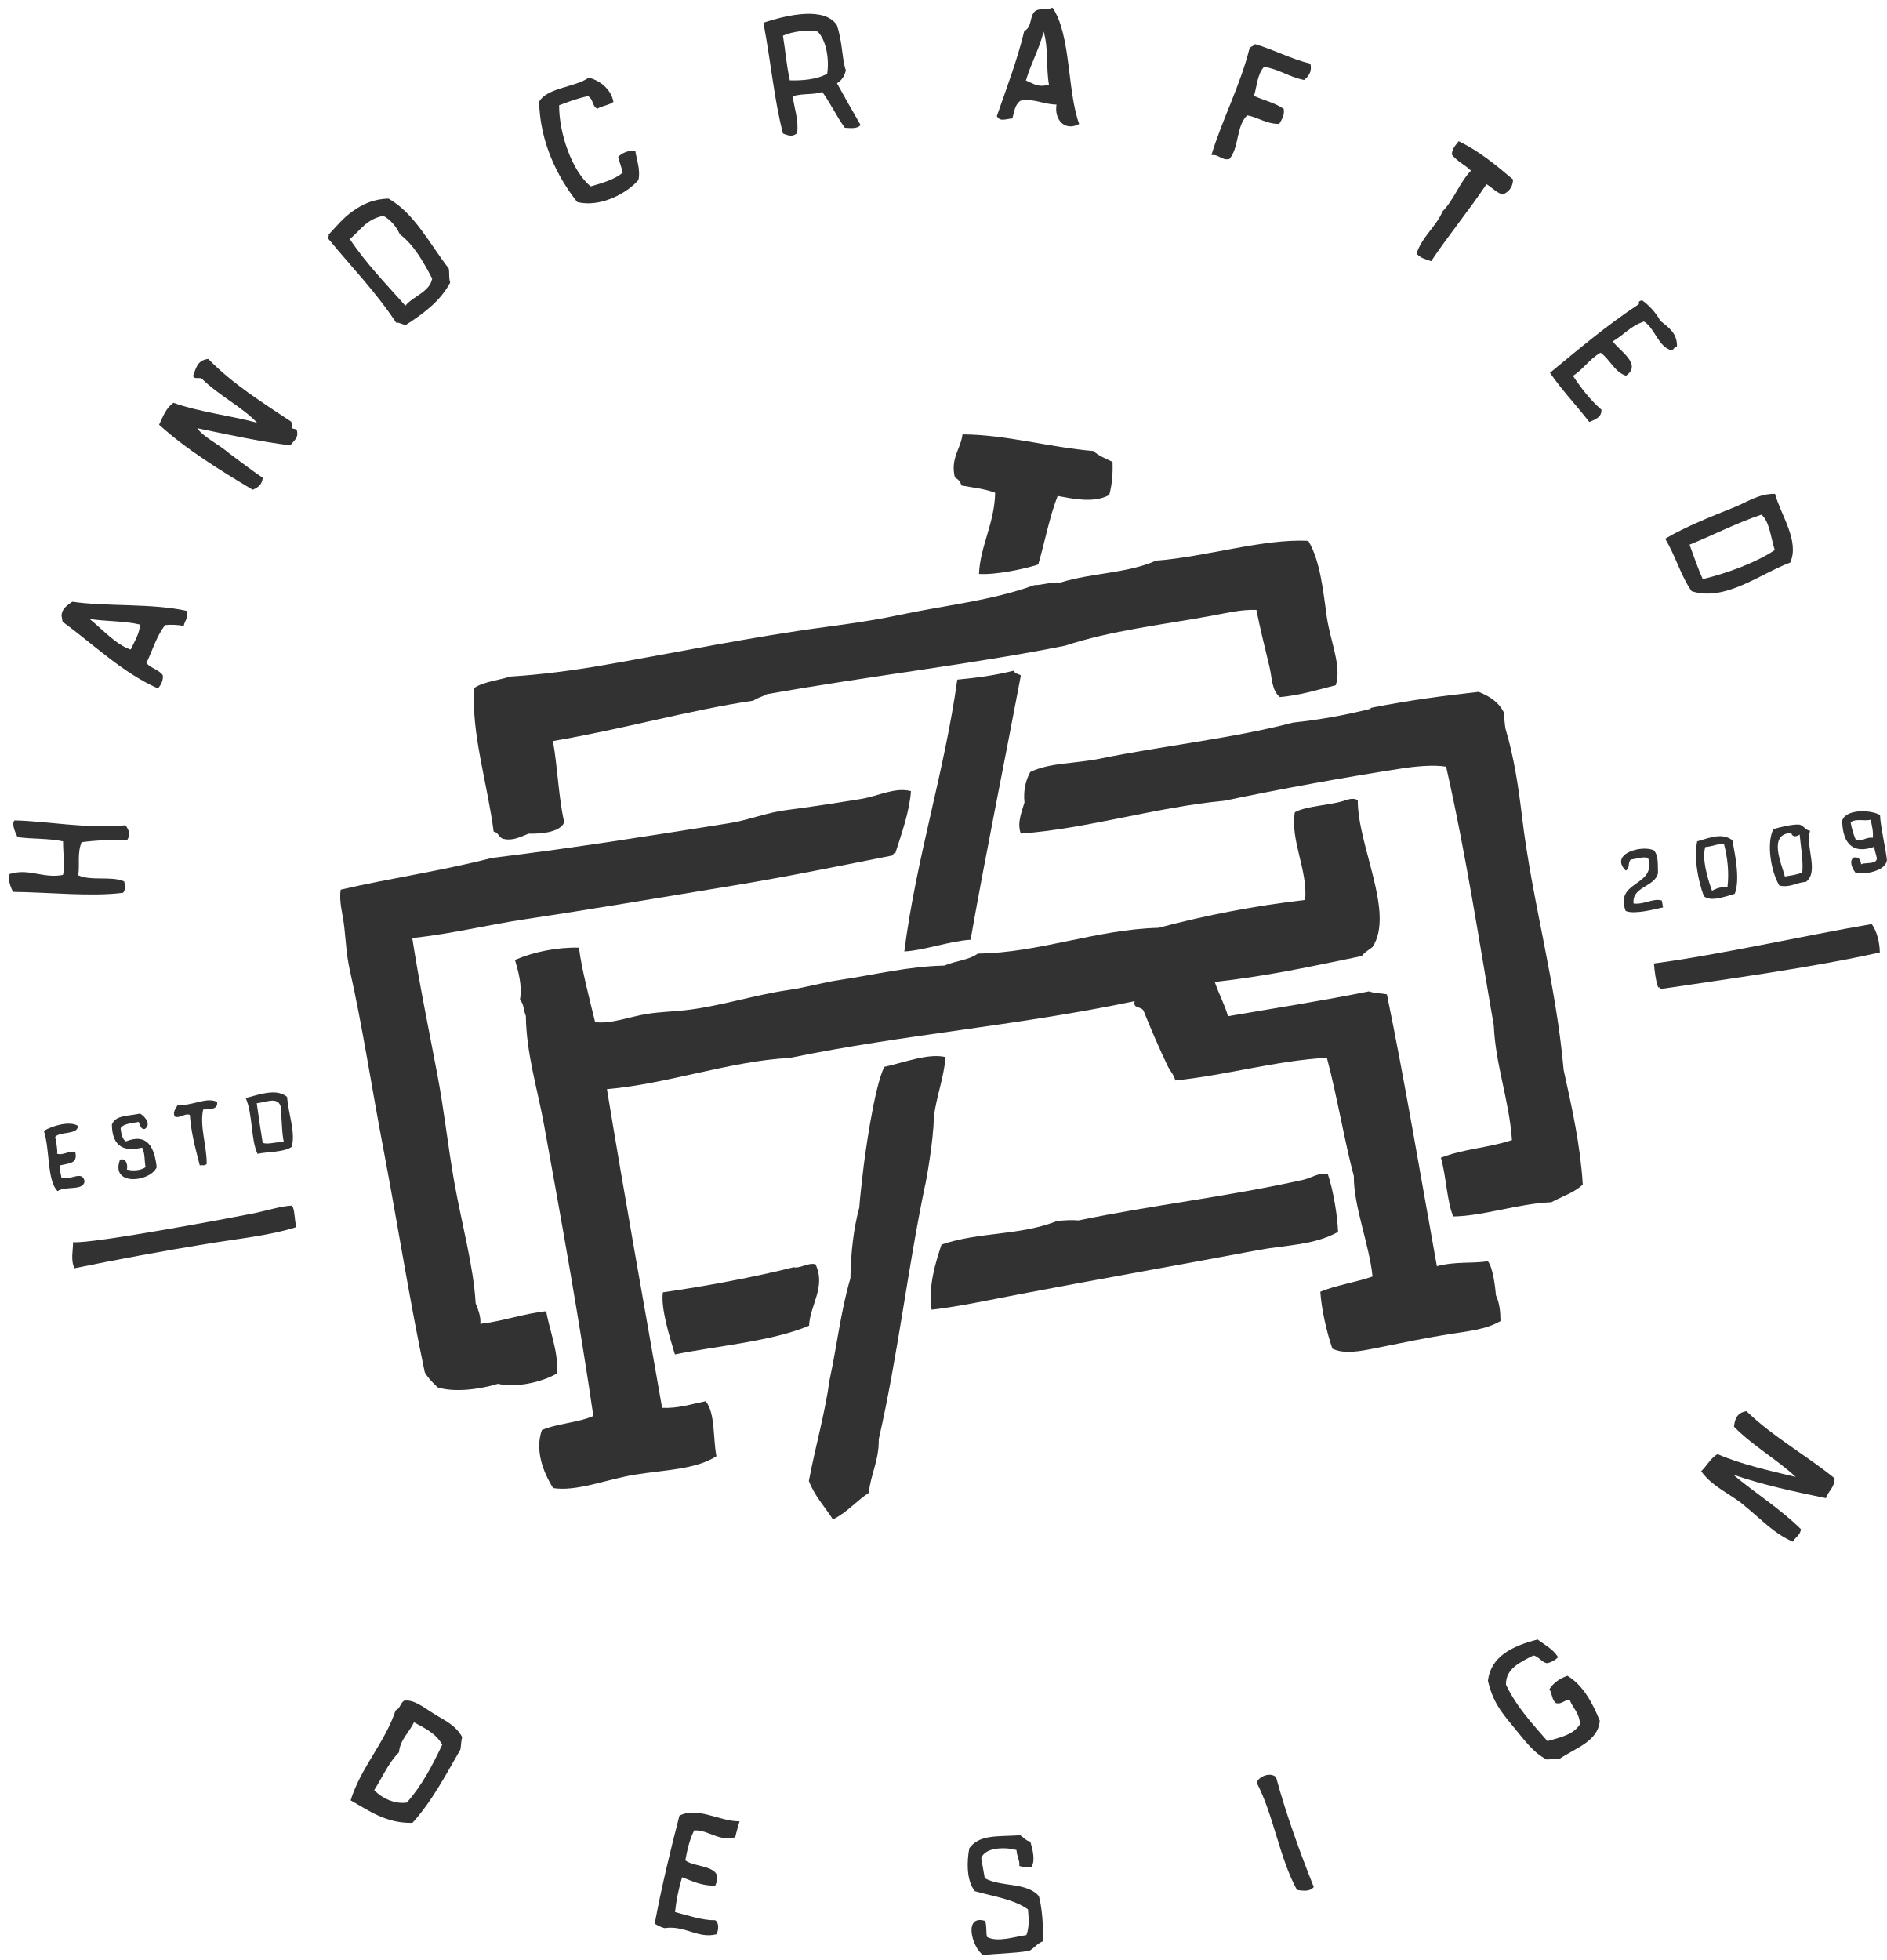
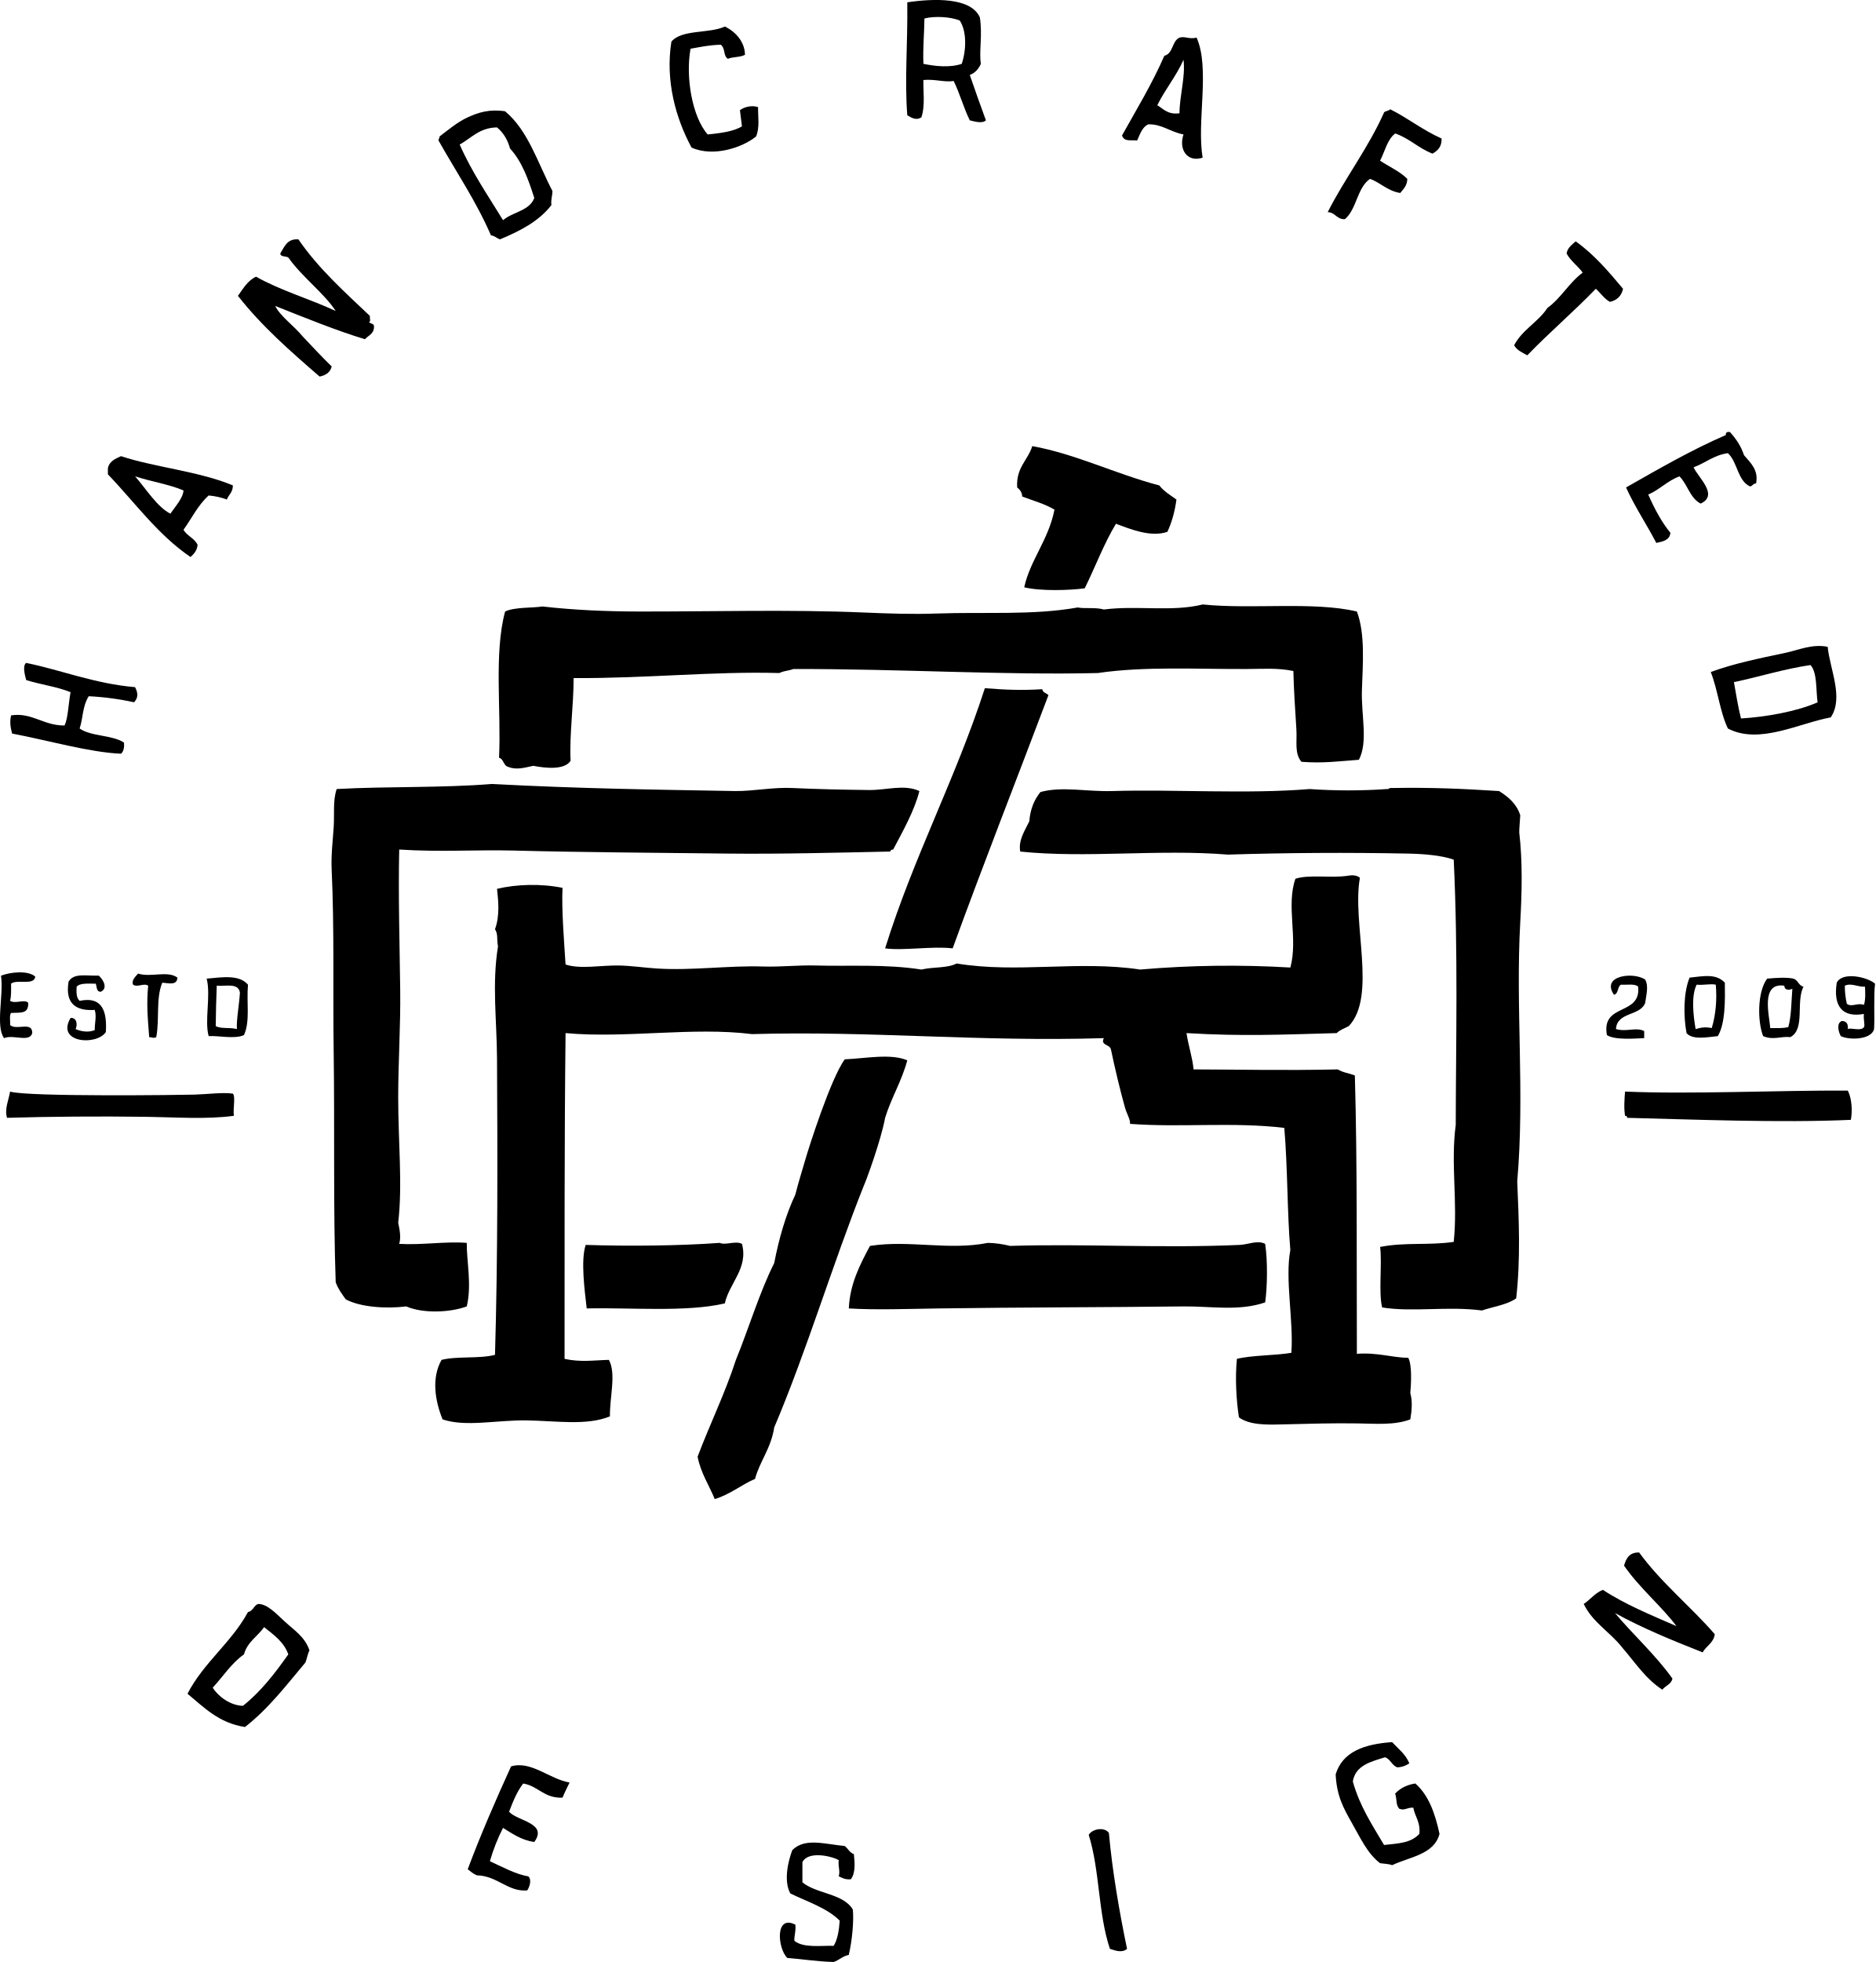
- <svg xmlns="http://www.w3.org/2000/svg" width="180px" height="187px" viewBox="0 0 180 187" version="1.1">
-   <g id="Page-1" stroke="none" stroke-width="1" fill="none" fill-rule="evenodd">
-     <g id="Desktop" transform="translate(-357, -4125)" fill="#323232">
-       <g id="Location" transform="translate(-476, 3532)">
-         <g id="Group" transform="translate(691, 439)">
-           <g id="logo-ordesign" transform="translate(233.7972, 247.0418) rotate(-10) translate(-233.7972, -247.0418) translate(144.7972, 154.0418)">
-             <path d="M153.189,152.712 C154.773,154.635 157.051,156.697 158.633,158.938 C158.519,159.494 157.964,159.608 157.678,159.992 C156.088,158.966 155.072,157.369 153.857,155.968 C152.727,154.515 151.059,153.601 150.227,151.849 C150.862,151.433 151.287,150.809 152.042,150.509 C154.133,151.891 156.603,152.9 159.016,153.957 C157.659,152.123 155.472,150.294 154.048,148.21 C154.249,147.517 154.559,146.933 155.481,146.963 C157.574,149.846 160.34,152.057 162.646,154.723 C162.53,155.564 161.837,155.827 161.498,156.447 C158.622,155.31 155.772,154.145 153.189,152.712 Z" id="Path" />
-             <path d="M133.703,166.954 C133.367,167.193 132.967,167.325 132.554,167.335 C132.045,167.144 131.922,166.569 131.405,166.384 C130.045,166.805 128.602,167.145 128.347,168.667 C128.997,171.003 130.198,172.788 131.31,174.663 C132.758,174.504 133.838,174.474 134.655,173.617 C134.774,172.482 134.236,172.004 134.081,171.142 C133.48,171.099 133.273,171.457 132.743,171.238 C132.406,170.85 132.554,170.431 132.361,169.81 C132.825,169.32 133.446,168.986 134.272,168.858 C135.531,169.952 136.151,171.683 136.566,173.617 C136.046,175.573 133.761,175.772 132.074,176.567 C131.759,176.436 131.31,176.44 130.925,176.376 C129.74,175.467 129.115,174.089 128.249,172.57 C127.464,171.189 126.821,170.046 126.719,168.001 C127.366,165.852 129.451,165.138 132.071,164.956 C132.657,165.586 133.355,166.096 133.703,166.954 Z" id="Path" />
-             <path d="M105.214,173.553 C105.529,177.112 106.214,181.038 106.938,184.499 C106.479,184.888 105.899,184.69 105.311,184.499 C104.184,181.163 104.362,177.119 103.301,173.744 C103.611,173.18 104.772,172.955 105.214,173.553 Z" id="Path" />
-             <path d="M81.055,175.533 C81.134,176.269 81.238,177.332 80.767,177.926 C80.236,177.978 79.938,177.797 79.616,177.639 C79.776,177.155 79.544,176.758 79.616,176.106 C78.832,175.678 76.694,175.242 76.169,176.297 L76.169,178.215 C77.508,179.334 80.043,179.257 80.956,180.802 C81.064,181.866 80.9,183.716 80.573,185.115 C79.983,185.228 79.665,185.613 79.137,185.786 C77.501,185.744 76.101,185.503 74.733,185.403 C73.809,184.501 73.541,181.238 75.499,182.24 C75.57,182.855 75.387,183.215 75.403,183.773 C76.281,184.491 78.035,184.209 79.137,184.253 C79.516,183.641 79.643,182.779 79.712,181.86 C78.501,180.644 76.648,180.071 75.019,179.273 C74.389,178.129 74.773,176.298 75.211,175.152 C76.406,173.986 78.121,174.553 80.189,174.768 C80.501,175 80.644,175.401 81.055,175.533 Z" id="Path" />
-             <path d="M54.068,168.812 C53.842,169.287 53.6,169.746 53.398,170.246 C51.628,170.322 51.118,169.145 49.665,168.908 C49.08,169.661 48.692,170.614 48.325,171.584 C49.122,172.475 52.037,172.644 50.715,174.452 C49.467,174.264 48.643,173.656 47.748,173.113 C47.234,174.123 46.817,175.179 46.504,176.268 C47.631,176.787 48.982,177.525 50.141,177.701 C50.512,178.005 50.257,178.749 50.045,179.039 C48.203,179.186 47.223,177.655 45.26,177.606 C44.924,177.464 44.666,177.243 44.398,177.032 C45.66,173.674 47.067,170.458 48.514,167.282 C50.421,166.718 52.135,168.477 54.068,168.812 Z" id="Path" />
-             <path d="M29.407,156.303 C29.23,156.636 29.171,157.083 29.026,157.447 C27.228,159.585 25.524,161.817 23.308,163.538 C20.831,163.156 19.439,161.69 17.875,160.397 C19.399,157.447 22.017,155.587 23.593,152.688 C24.072,152.595 24.133,152.085 24.546,151.926 C25.427,151.918 26.25,152.837 27.024,153.544 C28.044,154.475 28.955,155.019 29.407,156.303 Z M25.118,154.114 C24.501,154.989 23.531,155.509 23.212,156.684 C22.019,157.521 21.238,158.773 20.258,159.824 C20.835,160.719 21.979,161.514 23.116,161.537 C24.818,160.191 26.14,158.465 27.405,156.684 C26.981,155.488 26.016,154.835 25.118,154.114 Z" id="Shape" fill-rule="nonzero" />
-             <path d="M175.32,103.266 C175.703,104.061 175.761,105.186 175.607,106.067 C168.91,106.372 160.528,106.026 154.39,105.874 C154.425,105.71 154.316,105.695 154.199,105.681 C154.077,104.953 154.143,104.039 154.199,103.359 C160.399,103.633 168.788,103.229 175.32,103.266 Z" id="Path" />
-             <path d="M156.082,92.735 C156.432,93.371 156.171,94.191 156.082,94.92 C155.604,96.192 153.379,95.745 153.281,97.389 C154.286,97.685 155.215,97.184 155.985,97.58 L155.985,98.244 C155.034,98.284 153.155,98.439 152.413,97.959 C151.849,94.904 155.695,96.186 155.407,93.401 C155.11,93.09 154.335,93.25 153.765,93.211 C153.397,93.386 153.547,94.072 153.089,94.161 C151.813,92.338 154.979,91.974 156.082,92.735 Z" id="Path" />
-             <path d="M163.614,93.078 C163.635,94.741 163.67,96.953 162.949,98.154 C161.906,98.266 160.556,98.526 160.005,97.867 C159.705,96.245 159.708,94.032 160.29,92.599 C161.64,92.455 162.787,92.197 163.614,93.078 Z M160.954,93.27 C160.44,94.316 160.627,96.13 160.86,97.484 C161.397,97.328 161.756,97.269 162.379,97.388 C162.771,96.104 162.879,94.625 162.759,93.27 C162.274,93.156 161.661,93.334 160.954,93.27 Z" id="Shape" fill-rule="nonzero" />
-             <path d="M171.073,93.469 C170.339,94.926 171.265,97.457 169.84,98.211 C168.939,98.106 168.244,98.526 167.276,98.116 C166.727,96.695 166.733,93.929 167.656,92.71 C168.52,92.63 169.52,92.573 170.124,92.71 C170.569,92.838 170.612,93.364 171.073,93.469 Z M169.27,93.373 C166.981,93.046 167.889,96.243 167.94,97.357 C168.539,97.357 169.18,97.395 169.649,97.263 C169.941,96.225 169.93,94.888 170.029,93.658 C169.705,93.827 169.271,93.791 169.273,93.373 L169.27,93.373 Z" id="Shape" fill-rule="nonzero" />
-             <path d="M174.638,98.155 C174.401,97.726 174.211,96.927 174.733,96.715 C175.177,96.719 175.355,96.988 175.31,97.483 C175.589,97.326 176.603,97.723 176.847,97.291 C176.974,97.127 176.763,96.482 176.847,96.043 C174.815,96.41 173.898,95.344 174.253,93.066 C174.786,91.99 177.175,92.521 177.904,93.162 C177.755,94.288 177.884,96.497 177.808,97.483 C177.558,98.514 175.438,98.552 174.638,98.155 Z M175.022,93.354 C175.02,93.936 175.084,94.515 175.214,95.082 C175.697,95.426 176.203,94.955 176.847,95.178 C177.014,94.646 176.967,93.927 176.944,93.451 C176.276,93.487 175.625,93.067 175.022,93.354 Z" id="Shape" fill-rule="nonzero" />
-             <path d="M143.853,122.946 C142.999,123.557 141.702,123.725 140.605,124.094 C137.337,123.664 134.061,124.275 131.153,123.807 C130.8,122.374 131.164,119.712 130.962,118.08 C133.352,117.613 135.528,117.952 137.935,117.603 C138.334,113.842 137.63,110.247 138.126,106.531 C138.14,98.866 138.358,90.3 137.935,81.429 C136.777,81.017 135.045,80.884 133.636,80.856 C127.987,80.743 122.052,80.777 116.539,80.952 C109.941,80.422 103.152,81.311 96.863,80.665 C96.656,79.591 97.34,78.603 97.722,77.802 C97.811,76.62 98.207,75.741 98.773,75.034 C100.804,74.467 103.156,75.009 105.554,74.938 C111.459,74.762 118.355,75.239 124.276,74.748 C126.725,74.918 129.182,74.918 131.631,74.748 C131.785,74.774 131.795,74.659 131.917,74.651 C135.96,74.583 138.703,74.718 142.233,74.938 C143.111,75.492 143.896,76.14 144.239,77.233 C144.207,77.823 144.138,78.494 144.144,78.856 C144.467,81.607 144.398,84.523 144.239,87.35 C143.781,95.498 144.681,103.441 143.953,111.883 C144.109,115.541 144.276,119.233 143.853,122.946 Z" id="Path" />
-             <path d="M129.078,83.109 C128.302,87.335 130.706,94.343 128.027,97.154 C127.637,97.37 127.176,97.514 126.878,97.823 C121.614,97.966 118.008,98.141 112.631,97.823 C112.829,99.122 113.192,100.089 113.301,101.262 C117.75,101.27 121.829,101.377 126.973,101.262 C127.566,101.597 127.925,101.581 128.598,101.835 C128.839,110.345 128.756,119.264 128.79,128.205 C130.712,128.056 132.101,128.558 133.666,128.586 C134.037,129.275 133.931,131.088 133.858,131.931 C134.07,132.678 134.005,133.565 133.858,134.415 C132.364,134.981 130.569,134.824 128.886,134.796 C126.492,134.758 124.321,134.827 121.619,134.893 C120.299,134.925 118.627,134.972 117.603,134.224 C117.349,132.577 117.231,130.455 117.412,128.682 C118.858,128.329 121.013,128.373 122.575,128.109 C122.803,125.101 121.952,121.138 122.48,118.364 C122.183,115.053 122.226,110.441 121.906,106.803 C117.057,106.222 112.15,106.783 107.278,106.421 C107.302,105.966 106.965,105.482 106.799,104.892 C106.34,103.248 105.837,101.159 105.461,99.351 C105.325,98.863 104.45,98.998 104.791,98.3 C92.957,98.666 82.686,97.593 71.423,97.918 C65.817,97.217 59.451,98.345 53.739,97.823 C53.622,108.146 53.651,118.186 53.644,128.682 C55.164,129.018 56.438,128.81 57.851,128.778 C58.558,130.09 57.923,132.268 57.946,134.128 C55.747,135.035 52.864,134.549 50.011,134.51 C47.202,134.472 44.254,135.158 42.075,134.415 C41.356,132.648 41.008,130.491 41.978,128.778 C43.453,128.404 45.586,128.69 47.047,128.3 C47.319,119.064 47.288,109.446 47.238,100.21 C47.218,96.615 46.751,93.154 47.333,89.604 C47.187,88.909 47.365,88.481 47.047,87.98 C47.517,86.702 47.363,85.264 47.238,84.158 C49.077,83.716 51.41,83.648 53.453,84.063 C53.35,86.052 53.59,88.987 53.739,91.324 C55.141,91.794 57.109,91.385 58.807,91.419 C60.02,91.444 61.217,91.63 62.44,91.706 C65.764,91.912 69.146,91.41 72.479,91.515 C74.154,91.568 75.793,91.372 77.451,91.419 C80.731,91.512 84.089,91.272 87.489,91.802 C88.727,91.521 89.876,91.702 90.836,91.228 C96.563,92.179 102.395,90.923 108.237,91.802 C112.975,91.394 117.736,91.33 122.483,91.611 C123.227,88.842 122.059,85.76 122.962,83.203 C124.209,82.776 126.417,83.16 127.933,82.916 C128.26,82.864 128.729,82.815 129.078,83.109 Z" id="Path" />
-             <path d="M120.073,117.778 C120.325,119.445 120.275,121.951 120.073,123.349 C117.582,124.214 114.917,123.704 112.329,123.733 C104.954,123.821 96.663,123.816 89.1,123.925 C86.383,123.964 83.146,124.083 80.591,123.925 C80.695,121.606 81.624,119.799 82.599,117.97 C86.345,117.38 90.039,118.43 93.783,117.682 C94.493,117.699 95.198,117.796 95.887,117.97 C102.94,117.747 110.185,118.213 117.682,117.875 C118.454,117.84 119.366,117.394 120.073,117.778 Z" id="Path" />
-             <path d="M99.486,65.815 C96.46,73.821 93.331,81.724 90.383,89.809 C88.463,89.578 85.678,90.049 83.962,89.809 C86.67,81.134 90.661,73.74 93.445,65.149 C95.379,65.303 96.947,65.369 98.907,65.245 C98.943,65.595 99.319,65.601 99.486,65.815 Z" id="Path" />
-             <path d="M70.439,117.741 C71.063,120.051 69.226,121.487 68.816,123.392 C65.17,124.252 59.767,123.77 55.73,123.872 C55.534,122.16 55.147,119.294 55.633,117.838 C59.662,117.972 64.523,117.926 68.338,117.646 C68.856,117.901 69.847,117.413 70.439,117.741 Z" id="Path" />
-             <path d="M87.244,74.859 C86.776,76.734 85.672,78.666 84.761,80.403 C84.631,80.387 84.509,80.468 84.474,80.594 C79.609,80.696 74.09,80.844 68.998,80.786 C62.15,80.706 55.46,80.672 48.746,80.499 C45.3,80.41 41.838,80.657 37.951,80.403 C37.857,84.799 37.99,89.268 38.046,93.69 C38.089,97.129 37.855,100.528 37.855,103.917 C37.855,108.09 38.277,112.216 37.855,115.769 C37.979,116.369 38.148,117.14 37.951,117.777 C40.134,117.902 42.325,117.523 44.351,117.681 C44.333,119.397 44.845,121.686 44.351,123.703 C42.694,124.31 40.164,124.373 38.619,123.703 C36.615,123.948 34.241,123.758 32.887,123.034 C32.529,122.533 32.159,122.043 31.932,121.409 C31.691,114.585 31.844,106.845 31.741,99.521 C31.659,93.813 31.812,87.886 31.55,82.315 C31.487,80.989 31.648,79.632 31.741,78.301 C31.829,77.043 31.646,75.761 32.028,74.668 C36.922,74.403 41.802,74.58 46.739,74.19 C54.872,74.624 62.2,74.73 69.762,74.859 C71.473,74.888 73.345,74.482 75.208,74.572 C77.389,74.678 80.056,74.735 82.468,74.764 C84.118,74.783 85.805,74.195 87.244,74.859 Z" id="Path" />
-             <path d="M86.091,100.42 C85.561,102.402 84.583,103.945 83.989,105.868 C83.603,107.999 82.149,111.953 81.983,112.272 C78.995,119.765 76.601,127.851 73.481,135.212 C73.171,137.222 72.096,138.44 71.666,140.087 C70.329,140.661 69.317,141.56 67.844,141.998 C67.299,140.665 66.53,139.554 66.221,137.984 C67.388,134.882 68.804,132.03 69.851,128.808 C71.088,125.778 72.059,122.48 73.481,119.632 C73.942,117.258 74.579,115.06 75.487,113.132 C75.752,112.054 76.118,110.915 76.442,109.786 C76.75,108.717 78.842,102.119 80.168,100.324 C82.196,100.236 84.54,99.753 86.091,100.42 Z" id="Path" />
-             <path d="M128.726,57.928 C129.529,60.032 129.284,62.923 129.204,65.366 C129.126,67.754 129.809,70.251 128.917,71.946 C127.012,72.085 125.51,72.299 123.467,72.137 C122.791,71.343 123.061,70.213 122.989,69.085 C122.871,67.248 122.741,65.266 122.703,63.554 C121.236,63.246 119.855,63.354 118.303,63.364 C113.695,63.391 108.576,63.088 104.155,63.745 C95.18,63.958 85.436,63.345 75.278,63.364 C74.759,63.559 74.482,63.498 73.94,63.745 C67.699,63.569 61.294,64.264 54.433,64.221 C54.441,66.757 54.024,69.6 54.146,72.041 C53.584,72.923 51.804,72.751 50.609,72.518 C49.83,72.68 49.004,72.944 48.221,72.614 C47.763,72.499 47.814,71.876 47.361,71.756 C47.577,67.238 46.865,61.891 47.935,57.928 C48.819,57.492 50.604,57.603 51.472,57.451 C54.397,57.784 57.465,57.922 60.555,57.928 C67.668,57.942 74.874,57.723 81.974,58.023 C84.287,58.121 86.623,58.199 88.859,58.118 C93.457,57.953 97.992,58.302 102.245,57.546 C102.906,57.679 103.942,57.512 104.731,57.737 C107.882,57.333 111.186,57.988 114.104,57.26 C118.725,57.739 124.616,56.956 128.726,57.928 Z" id="Path" />
-             <path d="M111.639,47.26 C111.484,48.409 111.198,49.435 110.781,50.32 C109.193,50.86 107.306,50.069 105.915,49.555 C104.774,51.439 103.961,53.653 102.958,55.675 C101.565,55.87 98.769,55.958 97.235,55.579 C97.786,53.015 99.543,51.07 100.097,48.216 C99.206,47.675 98.081,47.367 97.044,46.973 C97.027,46.544 96.809,46.316 96.567,46.113 C96.452,44.213 97.576,43.554 97.998,42.192 C102.137,42.947 105.896,44.838 110.018,45.921 C110.445,46.482 111.069,46.841 111.639,47.26 Z" id="Path" />
-             <path d="M22.185,103.542 C22.458,103.856 22.185,104.906 22.281,105.637 C19.681,105.989 16.799,105.77 13.956,105.732 C9.45,105.67 4.704,105.71 0.749,105.827 C0.484,105.006 0.921,104.105 1.037,103.352 C2.694,103.862 17.448,103.673 18.549,103.637 C19.86,103.595 21.181,103.409 22.185,103.542 Z" id="Path" />
-             <path d="M23.552,93.247 C23.4,94.967 23.773,96.69 23.172,98.021 C22.279,98.424 20.718,98.051 19.839,98.117 C19.43,96.68 20.059,94.254 19.649,92.675 C21.243,92.526 22.736,92.298 23.552,93.247 Z M22.79,94.011 C22.665,93.031 21.406,93.424 20.601,93.343 C20.549,94.697 20.523,95.753 20.506,97.162 C20.996,97.455 21.752,97.259 22.505,97.448 C22.446,96.634 22.71,95.231 22.79,94.011 Z" id="Shape" fill-rule="nonzero" />
-             <path d="M16.899,92.568 C16.851,93.322 16.133,93.108 15.462,93.049 C14.835,94.547 15.213,96.551 14.887,98.236 C14.584,98.368 14.567,98.257 14.216,98.236 C14.071,96.33 13.951,95.038 14.121,93.337 C13.713,93.052 13.115,93.529 12.684,93.241 C12.507,92.82 12.919,92.466 13.163,92.184 C14.367,92.574 15.986,91.871 16.899,92.568 Z" id="Path" />
-             <path d="M9.666,93.905 C9.242,93.918 9.301,93.446 9.192,93.145 C8.502,93.149 7.719,93.057 7.392,93.43 C7.359,94.001 7.38,94.518 7.676,94.76 C9.895,94.296 10.252,95.882 10.139,97.704 C9.245,99.015 5.428,98.713 6.824,96.374 C7.403,96.316 7.496,96.982 7.298,97.42 C7.841,97.668 8.553,97.749 9.097,97.514 C9.086,96.792 9.284,96.266 9.097,95.615 C7.439,95.721 6.281,95.135 6.634,92.955 C7.13,92.125 8.174,92.418 9.475,92.385 C9.913,92.777 10.352,93.589 9.666,93.905 Z" id="Path" />
-             <path d="M3.415,92.497 C3.312,93.377 1.644,92.713 1.104,93.163 C1.104,93.736 1.134,94.333 1.008,94.78 C1.534,95.099 2.383,94.59 2.741,94.97 C2.779,96.06 1.989,95.869 1.104,95.921 C0.92,96.15 1.043,96.685 1.008,97.064 C1.631,97.604 3.14,96.674 3.127,97.825 C2.859,98.74 1.319,97.921 0.43,98.3 C-0.398,97.145 0.406,94.29 0.141,92.409 C1.074,92.058 2.727,91.895 3.415,92.497 Z" id="Path" />
-             <path d="M173.358,61.24 C173.561,63.368 174.906,66.093 173.645,67.953 C170.68,68.485 166.886,70.577 163.913,69.008 C163.16,67.432 162.955,65.304 162.291,63.637 C164.477,62.827 166.898,62.335 169.35,61.815 C170.614,61.548 171.878,60.945 173.358,61.24 Z M164.485,64.601 C164.692,65.768 164.876,66.958 165.153,68.054 C167.555,67.906 170.41,67.395 172.404,66.519 C172.232,65.286 172.384,63.726 171.736,62.972 C169.168,63.36 166.928,64.08 164.485,64.601 Z" id="Shape" fill-rule="nonzero" />
-             <path d="M166.591,45.756 C166.305,45.756 166.265,46.005 166.015,46.044 C164.811,45.49 164.831,43.713 163.905,42.881 C162.559,43.067 161.777,43.816 160.645,44.223 C161.059,45.185 163.071,46.856 161.316,47.673 C160.3,47.155 160.07,45.85 159.302,45.085 C158.154,45.503 157.43,46.344 156.329,46.81 C156.913,48.14 157.577,49.397 158.439,50.452 C158.37,51.15 157.729,51.275 157.096,51.41 C156.166,49.625 155.067,48.008 154.219,46.14 C157.298,44.392 160.349,42.617 163.714,41.156 C163.685,40.904 163.847,40.841 164.098,40.868 C164.663,41.488 165.147,42.183 165.44,43.073 C166.128,43.863 166.828,44.509 166.591,45.756 Z" id="Path" />
-             <path d="M153.953,27.367 C153.808,28.05 153.387,28.457 152.715,28.611 C152.163,28.303 151.834,27.772 151.381,27.367 C149.292,29.543 146.992,31.507 144.902,33.683 C144.434,33.417 143.916,33.206 143.663,32.725 C144.423,31.257 145.927,30.534 146.808,29.186 C148.099,28.251 148.859,26.781 150.142,25.837 C149.679,25.186 149.004,24.747 148.617,24.019 C148.715,23.447 149.131,23.194 149.475,22.869 C151.224,24.112 152.589,25.736 153.953,27.367 Z" id="Path" />
-             <path d="M136.831,13.129 C136.86,13.921 136.454,14.278 135.969,14.556 C134.651,14.056 133.778,13.117 132.425,12.653 C131.662,13.229 131.445,14.345 130.988,15.223 C131.851,15.793 132.855,16.223 133.574,16.935 C133.559,17.585 133.203,17.898 132.904,18.267 C131.689,18.078 131.059,17.308 130.03,16.935 C128.798,17.773 128.77,19.807 127.638,20.741 C126.848,20.764 126.747,20.104 126.01,20.075 C127.676,16.814 129.849,14.057 131.374,10.656 C131.523,10.518 131.822,10.529 131.949,10.371 C133.647,11.216 135.058,12.351 136.831,13.129 Z" id="Path" />
-             <path d="M113.528,3.59 C114.819,6.506 113.517,11.588 114.099,14.961 C112.679,15.446 111.804,14.213 112.292,12.763 C111.042,12.531 110.235,11.757 108.966,11.808 C108.379,12.079 108.192,12.751 107.92,13.338 C107.258,13.265 106.716,13.479 106.494,12.86 C107.87,10.386 109.318,7.991 110.486,5.31 C111.326,5.104 111.189,3.919 111.913,3.59 C112.455,3.429 112.788,3.769 113.528,3.59 Z M109.821,9.993 C110.412,10.353 110.814,10.905 111.913,10.757 C111.927,9.02 112.489,7.325 112.292,5.693 C111.6,7.258 110.564,8.478 109.821,9.993 Z" id="Shape" fill-rule="nonzero" />
-             <path d="M92.018,7.122 C92.51,8.576 93.024,10.007 93.543,11.434 C93.203,11.772 92.47,11.543 92.018,11.434 C91.439,10.26 91.072,8.872 90.494,7.697 C89.641,7.839 88.731,7.5 87.635,7.601 C87.6,8.596 87.818,10.063 87.444,11.145 C86.954,11.474 86.521,11.197 86.11,10.953 C85.846,7.516 86.157,4.349 86.11,0.221 C88.632,-0.155 92.141,-0.261 92.971,1.658 C93.235,3.378 92.877,4.866 93.066,6.066 C92.846,6.55 92.53,6.934 92.018,7.122 Z M87.73,1.756 C87.716,3.211 87.573,4.538 87.635,6.068 C88.756,6.3 90.142,6.449 91.256,6.068 C91.688,4.798 91.75,2.976 91.065,1.948 C90.167,1.587 88.704,1.513 87.73,1.756 Z" id="Shape" fill-rule="nonzero" />
-             <path d="M70.709,5.163 C70.288,5.412 69.551,5.345 69.084,5.547 C68.613,5.217 68.891,4.611 68.414,4.205 C67.182,4.259 66.629,4.399 65.546,4.589 C65.056,7.283 65.703,11.068 67.172,12.73 C68.385,12.604 69.588,12.464 70.422,11.964 C70.371,11.441 70.283,10.955 70.231,10.432 C70.563,10.137 71.405,9.911 71.952,10.144 C71.925,10.941 72.135,12.048 71.761,12.922 C70.486,13.972 67.703,14.911 65.641,13.975 C64.138,11.194 63.144,7.619 63.73,3.918 C64.71,2.729 67.32,3.174 68.797,2.482 C69.831,2.968 70.694,3.955 70.709,5.163 Z" id="Path" />
-             <path d="M47.491,22.691 C47.18,22.588 46.994,22.359 46.63,22.308 C45.219,19.058 43.326,16.287 41.649,13.307 C41.637,13.13 41.767,13.104 41.745,12.923 C42.485,12.372 43.419,11.563 44.427,11.104 C45.435,10.645 46.48,10.307 47.97,10.529 C50.171,12.35 51.082,15.462 52.471,18.094 C52.477,18.58 52.306,18.891 52.375,19.436 C51.197,20.969 49.408,21.894 47.491,22.691 Z M43.661,13.689 C44.812,16.308 46.348,18.535 47.779,20.872 C48.683,20.085 50.288,19.997 50.748,18.765 C50.186,16.994 49.57,15.281 48.445,14.072 C48.213,13.217 47.798,12.547 47.2,12.061 C45.518,12.098 44.772,13.078 43.661,13.689 Z" id="Shape" fill-rule="nonzero" />
-             <path d="M28.379,22.607 C30.276,25.392 32.748,27.6 35.142,29.885 C35.088,30.053 35.258,30.447 35.047,30.459 C35.186,30.637 35.57,30.572 35.524,30.938 C35.508,31.593 34.98,31.735 34.667,32.089 C31.982,31.275 28.914,30.019 26.187,28.93 C26.649,29.901 27.98,30.829 28.764,31.803 C29.674,32.771 30.576,33.75 31.526,34.676 C31.387,35.238 30.971,35.522 30.381,35.633 C27.64,33.249 24.912,30.852 22.665,27.973 C23.159,27.288 23.573,26.524 24.379,26.153 C26.67,27.457 29.457,28.264 31.906,29.409 C30.802,27.709 28.712,26.171 27.428,24.334 C27.204,24.175 26.696,24.304 26.666,23.95 C27.06,23.325 27.291,22.536 28.379,22.607 Z" id="Path" />
-             <path d="M22.221,45.942 C22.228,46.587 21.828,46.827 21.646,47.282 C21.091,47.077 20.51,46.949 19.92,46.9 C18.922,47.785 18.313,49.06 17.526,50.154 C17.861,50.745 18.579,50.95 18.868,51.589 C18.809,52.137 18.513,52.449 18.196,52.74 C15.073,50.626 12.904,47.558 10.334,44.892 L10.334,44.317 C10.465,43.65 11.033,43.419 11.581,43.167 C14.733,44.215 19.064,44.615 22.221,45.942 Z M16.28,48.623 C16.723,47.972 17.481,47.152 17.527,46.421 C16.141,45.826 14.408,45.578 12.924,45.081 C13.967,46.275 15.009,47.978 16.277,48.626 L16.28,48.623 Z" id="Shape" fill-rule="nonzero" />
-             <path d="M12.87,65.05 C13.19,65.668 13.147,66.076 12.775,66.483 C11.357,66.173 9.916,65.981 8.466,65.909 C7.847,66.936 7.95,67.926 7.605,68.966 C8.685,69.734 10.713,69.559 11.818,70.303 C11.858,70.789 11.775,71.152 11.531,71.354 C8.534,71.226 4.576,70.083 1.19,69.444 C1.055,68.904 0.939,68.374 1.095,67.724 C3.065,67.415 4.177,68.702 6.169,68.68 C6.502,68.046 6.542,66.58 6.743,65.528 C5.479,65.006 3.89,64.809 2.531,64.38 C2.388,63.874 2.169,62.99 2.531,62.756 C5.723,63.394 9.042,64.731 12.87,65.05 Z" id="Path" />
-           </g>
-         </g>
-       </g>
-     </g>
+ <svg xmlns="http://www.w3.org/2000/svg" width="2012" height="2104">
+   <g fill="#000" fill-rule="evenodd">
+     <path d="M1732.28 1729.77c17.93 21.72 43.72 45 61.63 70.3-1.29 6.28-7.58 7.56-10.81 11.9-18-11.58-29.5-29.62-43.25-45.43-12.79-16.41-31.67-26.73-41.09-46.51 7.19-4.69 12-11.74 20.54-15.13 23.67 15.61 51.63 27 78.94 38.93-15.36-20.7-40.11-41.35-56.23-64.89 2.27-7.82 5.78-14.41 16.22-14.07 23.69 32.55 55 57.51 81.1 87.61-1.32 9.5-9.16 12.47-13 19.47-32.55-12.84-64.81-26-94.05-42.18zM1511.68 1890.92a23.33 23.33 0 0 1-13 4.33c-5.76-2.17-7.15-8.71-13-10.81-15.39 4.79-31.71 8.65-34.6 25.95 7.36 26.54 20.95 46.83 33.52 68.14 16.39-1.81 28.61-2.15 37.85-11.89 1.35-12.9-4.74-18.33-6.49-28.13-6.8-.48-9.15 3.58-15.14 1.09-3.81-4.41-2.14-9.17-4.32-16.23 5.25-5.56 12.27-9.36 21.62-10.81 14.24 12.43 21.25 32.1 25.95 54.08-5.88 22.23-31.74 24.49-50.82 33.53-3.56-1.49-8.64-1.45-13-2.17-13.41-10.33-20.48-26-30.28-43.26-8.88-15.69-16.15-28.68-17.3-51.92 7.31-24.42 30.9-32.54 60.55-34.61 6.62 7.16 14.52 12.96 18.46 22.71zM1189.44 1965.53c3.56 40.44 11.29 85.06 19.47 124.38-5.18 4.42-11.73 2.17-18.38 0-12.73-37.9-10.72-83.86-22.71-122.21 3.51-6.4 16.62-8.96 21.62-2.17zM915.88 1988.27c.9 8.3 2.07 20.3-3.25 27-6 .59-9.36-1.45-13-3.24 1.81-5.46-.81-9.94 0-17.3-8.85-4.83-33-9.75-38.93 2.16v21.64c15.12 12.63 43.75 11.76 54.07 29.2 1.21 12-.64 32.88-4.33 48.67-6.66 1.28-10.25 5.62-16.22 7.57-18.48-.47-34.29-3.19-49.74-4.32-10.44-10.18-13.46-47 8.65-35.69.8 6.93-1.26 11-1.08 17.3 9.91 8.1 29.73 4.92 42.17 5.41 4.28-6.9 5.72-16.63 6.49-27-13.67-13.73-34.6-20.19-53-29.2-7.11-12.91-2.78-33.57 2.17-46.51 13.5-13.15 32.87-6.75 56.22-4.33 3.53 2.62 5.14 7.14 9.78 8.64zM610.94 1911.53c-2.55 5.37-5.28 10.57-7.56 16.22-20 .86-25.77-12.45-42.18-15.14-6.61 8.52-11 19.31-15.14 30.28 9 10.08 41.94 12 27 32.45-14.1-2.12-23.41-9-33.52-15.15a201.94 201.94 0 0 0-14.06 35.7c12.74 5.87 28 14.23 41.09 16.22 4.2 3.44 1.31 11.86-1.08 15.14-20.81 1.66-31.89-15.66-54.07-16.22-3.79-1.61-6.71-4.11-9.73-6.49 14.25-38 30.15-74.39 46.5-110.32 21.55-6.38 40.92 13.52 62.75 17.31z" />
+     <path d="M331.96 1769.79c-2 3.79-2.67 8.87-4.32 13-20.4 24.3-39.73 49.67-64.88 69.22-28.1-4.34-43.89-21-61.64-35.69 17.3-33.53 47-54.66 64.88-87.61 5.43-1.06 6.13-6.85 10.81-8.66 10-.09 19.33 10.35 28.12 18.39 11.57 10.58 21.91 16.76 27.03 31.35zm-48.66-24.88c-7 9.95-18 15.86-21.62 29.21-13.54 9.52-22.4 23.74-33.52 35.69 6.55 10.17 19.53 19.2 32.43 19.47 19.31-15.3 34.31-34.92 48.66-55.16-4.81-13.59-15.76-21.01-25.95-29.21z" fill-rule="nonzero" />
+     <path d="M1982.06 1169.53c4.34 8.9 5 21.5 3.25 31.36-75.77 3.42-170.61-.46-240.06-2.16.4-1.84-.84-2-2.16-2.16-1.38-8.15-.63-18.39 0-26 70.15 3.07 165.07-1.46 238.97-1.04zM1764.72 1050.53c3.92 7.24 1 16.58 0 24.88-5.35 14.48-30.27 9.39-31.37 28.12 11.26 3.37 21.66-2.34 30.28 2.17v7.56c-10.64.46-31.69 2.22-40-3.24-6.31-34.8 36.76-20.2 33.53-51.91-3.32-3.54-12-1.72-18.39-2.17-4.12 2-2.44 9.81-7.56 10.82-14.29-20.76 21.16-24.9 33.51-16.23z" />
+     <path d="M1850.14 1053.79c.24 18.78.64 43.75-7.57 57.32-11.88 1.26-27.25 4.2-33.52-3.24-3.42-18.32-3.38-43.31 3.24-59.49 15.38-1.63 28.44-4.54 37.85 5.41zm-30.28 2.16c-5.86 11.82-3.73 32.3-1.08 47.59 6.12-1.76 10.21-2.43 17.3-1.08 4.46-14.5 5.69-31.2 4.33-46.51-5.53-1.28-12.5.72-20.55 0zM1934.44 1058.12c-8.37 16.61 2.18 45.48-14.05 54.07-10.26-1.19-18.17 3.6-29.2-1.08-6.25-16.2-6.18-47.74 4.33-61.65 9.84-.91 21.23-1.56 28.11 0 5.07 1.47 5.56 7.46 10.81 8.66zm-20.54-1.09c-26.06-3.73-15.73 32.72-15.14 45.43 6.82 0 14.12.43 19.46-1.08 3.32-11.83 3.2-27.08 4.33-41.1-3.69 1.92-8.64 1.51-8.61-3.25h-.04zM1974.5 1111.11c-2.67-4.83-4.8-13.83 1.07-16.22 5 .05 7 3.07 6.49 8.65 3.15-1.77 14.56 2.7 17.3-2.16 1.43-1.85-.94-9.11 0-14.06-22.87 4.13-33.19-7.87-29.19-33.53 6-12.13 32.89-6.14 41.09 1.08-1.68 12.68-.23 37.56-1.08 48.67-2.81 11.61-26.67 12.04-35.68 7.57zm4.32-54.08a86.49 86.49 0 0 0 2.16 19.47c5.44 3.87 11.13-1.43 18.38 1.08 1.88-6 1.35-14.1 1.09-19.46-7.51.41-14.84-4.32-21.63-1.09z" fill-rule="nonzero" />
+     <path d="M1626.31 1392.32c-9.67 6.92-24.35 8.82-36.77 13-37-4.87-74.08 2.06-107-3.25-4-16.24.12-46.4-2.16-64.89 27.05-5.3 51.68-1.45 78.93-5.41 4.52-42.62-3.45-83.35 2.17-125.46.15-86.86 2.62-183.93-2.17-284.45-13.11-4.67-32.71-6.17-48.66-6.49-63.95-1.28-131.14-.9-193.55 1.08-74.7-6-151.55 4.07-222.75-3.25-2.34-12.17 5.4-23.36 9.73-32.44 1-13.39 5.49-23.35 11.89-31.37 23-6.42 49.62-.28 76.77-1.08 66.85-2 144.91 3.41 211.94-2.16a600.94 600.94 0 0 0 83.27 0c1.74.3 1.86-1 3.24-1.09 45.76-.78 76.82.75 116.78 3.25 9.94 6.28 18.83 13.62 22.71 26-.36 6.69-1.14 14.29-1.08 18.39 3.66 31.18 2.88 64.22 1.08 96.25-5.19 92.33 5 182.34-3.24 278 1.77 41.46 3.66 83.29-1.13 125.37z" />
+     <path d="M1458.7 941.3c-8.78 47.84 18.41 127.18-11.89 159-4.41 2.44-9.62 4.08-13 7.57-59.53 1.62-100.31 3.6-161.12 0 2.23 14.71 6.34 25.66 7.57 38.93 50.32.1 96.45 1.31 154.63 0 6.71 3.8 10.76 3.61 18.38 6.49 2.72 96.34 1.78 197.3 2.17 298.52 21.73-1.69 37.44 4 55.14 4.32 4.2 7.79 3 28.32 2.17 37.86 2.4 8.46 1.67 18.5 0 28.12-16.89 6.41-37.19 4.63-56.23 4.32-27.07-.43-51.63.35-82.18 1.09-14.93.36-33.84.9-45.42-7.57-2.88-18.64-4.21-42.67-2.16-62.74 16.35-4 40.72-3.5 58.39-6.48 2.58-34.06-7.05-78.92-1.08-110.32-3.36-37.48-2.87-89.69-6.49-130.88-54.84-6.58-110.33-.23-165.44-4.32.28-5.16-3.54-10.63-5.41-17.31-5.19-18.61-10.88-42.26-15.14-62.73-1.53-5.52-11.43-4-7.57-11.9-133.84 4.15-250-8-377.38-4.32-63.4-7.94-135.4 4.83-200-1.08-1.33 116.86-1 230.52-1.08 349.34 17.19 3.81 31.6 1.45 47.58 1.09 8 14.85.82 39.51 1.08 60.56-24.87 10.27-57.48 4.77-89.75 4.33-31.76-.43-65.1 7.33-89.75-1.08-8.13-20-12.07-44.42-1.09-63.81 16.68-4.24 40.8-1 57.32-5.41 3.08-104.56 2.73-213.44 2.16-318-.22-40.69-5.51-79.87 1.08-120.06-1.65-7.87.36-12.71-3.24-18.38 5.32-14.47 3.58-30.75 2.16-43.27 20.8-5 47.19-5.77 70.29-1.08-1.16 22.52 1.55 55.75 3.24 82.2 15.85 5.32 38.11.69 57.31 1.08 13.72.28 27.26 2.39 41.09 3.25 37.6 2.33 75.85-3.35 113.54-2.17 18.94.6 37.48-1.61 56.23-1.08 37.1 1.05 75.08-1.67 113.53 4.33 14-3.18 27-1.13 37.85-6.49 64.77 10.76 130.73-3.46 196.8 6.49a1110.8 1110.8 0 0 1 161.12-2.16c8.41-31.35-4.8-66.23 5.41-95.18 14.11-4.84 39.08-.49 56.23-3.25 3.69-.59 9-1.14 12.95 2.18z" />
+     <path d="M1357.06 1333.91c2.85 18.77 2.29 47 0 62.74-28.18 9.74-58.32 4-87.59 4.32-83.42 1-177.21.94-262.76 2.17-30.73.43-67.34 1.78-96.24 0 1.17-26.12 11.68-46.47 22.71-67.06 42.37-6.65 84.16 5.18 126.51-3.25a108.22 108.22 0 0 1 23.79 3.25c79.78-2.52 161.74 2.73 246.54-1.08 8.73-.39 19.04-5.41 27.04-1.09zM1124.57 745.53c-34.15 90.58-69.45 180-102.72 271.47-21.66-2.61-53.09 2.72-72.45 0 30.55-98.15 75.59-181.8 107-279 21.83 1.74 39.52 2.49 61.63 1.08.41 3.97 4.65 4.03 6.54 6.45zM795.85 1333.91c7.06 26.09-13.74 42.3-18.38 63.82-41.27 9.71-102.43 4.26-148.14 5.41-2.21-19.33-6.59-51.69-1.09-68.14 45.61 1.52 100.64 1 143.82-2.17 5.87 2.88 17.09-2.63 23.79 1.08zM986.16 848.29c-5.3 21.21-17.8 43.08-28.11 62.73a3 3 0 0 0-3.25 2.16c-55.07 1.15-117.53 2.83-175.17 2.17-77.51-.9-153.24-1.29-229.24-3.25-39-1-78.19 1.79-122.19-1.08-1.06 49.74.45 100.31 1.08 150.34.49 38.92-2.16 77.38-2.16 115.73 0 47.21 4.78 93.9 0 134.11 1.4 6.78 3.31 15.51 1.08 22.71 24.72 1.42 49.51-2.87 72.45-1.08-.21 19.42 5.59 45.32 0 68.14-18.76 6.87-47.4 7.58-64.88 0-22.69 2.77-49.56.62-64.88-7.57-4.06-5.67-8.25-11.21-10.81-18.39-2.73-77.21-1-164.79-2.17-247.67-.93-64.58.81-131.65-2.16-194.69-.71-15 1.11-30.36 2.16-45.42 1-14.23-1.07-28.74 3.25-41.1 55.4-3 110.64-1 166.52-5.41 92.06 4.91 175 6.11 260.6 7.57 19.36.33 40.55-4.27 61.64-3.25 24.69 1.2 54.87 1.85 82.18 2.17 18.67.22 37.77-6.44 54.06 1.08zM973.19 1137.07c-6 22.43-17.07 39.89-23.79 61.65-4.37 24.11-20.83 68.86-22.71 72.47-33.82 84.78-60.92 176.28-96.24 259.57-3.51 22.74-15.68 36.53-20.54 55.16-15.14 6.5-26.59 16.67-43.26 21.63-6.17-15.09-14.88-27.66-18.38-45.42 13.21-35.1 29.24-67.38 41.09-103.83 14-34.29 25-71.61 41.09-103.83 5.22-26.87 12.43-51.74 22.71-73.55 3-12.2 7.14-25.09 10.81-37.86 3.48-12.1 27.16-86.76 42.17-107.07 22.96-1 49.49-6.46 67.05 1.08z" />
+     <path d="M1455.44 655.77c9.08 23.87 6.31 56.65 5.4 84.36-.88 27.09 6.84 55.41-3.24 74.63-21.55 1.57-38.53 4-61.64 2.16-7.64-9-4.59-21.82-5.4-34.61-1.33-20.83-2.81-43.31-3.24-62.73-16.58-3.49-32.2-2.27-49.75-2.16-52.11.31-110-3.12-160 4.33-101.5 2.41-211.69-4.54-326.56-4.33-5.87 2.22-9 1.53-15.14 4.33-70.57-2-143 5.88-220.59 5.4.08 28.76-4.63 61-3.25 88.69-6.36 10-26.49 8.05-40 5.41-8.81 1.83-18.15 4.83-27 1.08-5.18-1.3-4.61-8.37-9.73-9.73 2.44-51.24-5.61-111.88 6.49-156.83 10-4.94 30.18-3.68 40-5.41 33.08 3.78 67.77 5.34 102.72 5.41 80.44.16 161.93-2.32 242.22 1.08 26.16 1.11 52.58 2 77.86 1.08 52-1.87 103.28 2.09 151.38-6.49 7.48 1.51 19.19-.38 28.11 2.17 35.64-4.58 73 2.84 106-5.41 52.26 5.43 118.88-3.45 165.36 7.57zM1261.9 535.71c-1.76 13-5 24.61-9.73 34.62-18 6.1-39.39-2.84-55.15-8.66-12.94 21.31-22.15 46.35-33.52 69.22-15.79 2.21-47.49 3.2-64.88-1.08 6.25-29 26.17-51 32.44-83.28-10.1-6.12-22.85-9.6-34.6-14.06-.2-4.85-2.67-7.43-5.41-9.73-1.3-21.49 11.44-28.94 16.22-44.35 46.92 8.54 89.53 29.93 136.25 42.18 4.84 6.34 11.92 10.4 18.38 15.14zM249.78 1172.76c3.08 3.56 0 15.5 1.08 23.8-29.38 4-61.94 1.52-94.07 1.08-50.91-.7-104.54-.25-149.23 1.08-3-9.33 1.94-19.56 3.25-28.12 18.72 5.79 185.44 3.64 197.88 3.24 14.82-.48 29.75-2.59 41.09-1.08z" />
+     <path d="M266 1055.95c-1.73 19.48 2.51 39-4.32 54.08-10.14 4.56-27.87.34-37.85 1.08-4.64-16.27 2.5-43.76-2.16-61.65 18.11-1.68 35.06-4.27 44.33 6.49zm-8.65 8.65c-1.42-11.1-15.72-6.65-24.87-7.57-.59 15.34-.88 27.31-1.08 43.27 5.57 3.32 14.16 1.09 22.71 3.24-.67-9.23 2.33-25.12 3.24-38.94z" fill-rule="nonzero" />
+     <path d="M190.31 1048.38c-.54 8.48-8.64 6.07-16.22 5.41-7.08 16.87-2.81 39.43-6.49 58.4-3.42 1.49-3.61.24-7.57 0-1.64-21.46-3-36-1.08-55.16-4.6-3.21-11.35 2.16-16.22-1.08-2-4.74 2.65-8.72 5.41-11.9 13.59 4.39 31.87-3.52 42.17 4.33zM108.13 1063.53c-4.84.15-4.16-5.22-5.41-8.65-7.87.05-16.81-1-20.54 3.25-.38 6.5-.14 12.39 3.24 15.14 25.33-5.28 29.4 12.77 28.11 33.52-10.2 14.93-53.77 11.49-37.84-15.14 6.61-.67 7.68 6.92 5.41 11.9 6.2 2.83 14.33 3.75 20.54 1.08-.12-8.22 2.14-14.21 0-21.63-18.93 1.21-32.14-5.46-28.11-30.28 5.66-9.45 17.57-6.11 32.43-6.49 5 4.46 10.01 13.71 2.17 17.3zM37.84 1047.3c-1.16 10-19.89 2.45-25.95 7.57 0 6.52.34 13.31-1.08 18.39 5.91 3.63 15.44-2.16 19.46 2.16.43 12.4-8.44 10.23-18.38 10.82-2.07 2.61-.68 8.69-1.08 13 7 6.15 23.94-4.43 23.79 8.66-3 10.41-20.3 1.09-30.28 5.4-9.29-13.13-.26-45.61-3.24-67 10.48-4 29.03-5.85 36.76 1z" />
+     <path d="M1960.44 693.62c2.3 24 17.54 54.74 3.25 75.71-33.61 6-76.61 29.59-110.3 11.9-8.54-17.77-10.86-41.77-18.38-60.57 24.77-9.14 52.21-14.69 80-20.55 14.32-3.01 28.65-9.82 45.43-6.49zm-100.57 37.91c2.35 13.16 4.43 26.58 7.57 38.94 27.23-1.67 59.58-7.43 82.18-17.31-1.95-13.91-.22-31.5-7.57-40-29.1 4.37-54.49 12.49-82.18 18.37z" fill-rule="nonzero" />
+     <path d="M1883.66 518.41c-3.22 0-3.67 2.81-6.49 3.25-13.58-6.25-13.35-26.31-23.79-35.7-15.18 2.11-24 10.56-36.76 15.15 4.67 10.86 27.35 29.72 7.57 38.93-11.46-5.84-14.05-20.57-22.71-29.2-12.94 4.72-21.11 14.21-33.52 19.47 6.59 15 14.07 29.19 23.79 41.1-.78 7.87-8 9.28-15.14 10.81-10.49-20.15-22.88-38.4-32.44-59.48 34.71-19.72 69.12-39.75 107.05-56.24-.32-2.85 1.5-3.56 4.33-3.25 6.37 7 11.83 14.84 15.14 24.88 7.75 8.92 15.65 16.21 12.97 30.28zM1740.92 309.67c-1.64 7.72-6.42 12.32-14.05 14.06-6.26-3.48-10-9.49-15.14-14.06-23.71 24.59-49.81 46.79-73.53 71.38-5.31-3-11.19-5.39-14.06-10.82 8.63-16.6 25.7-24.77 35.69-40 14.66-10.57 23.28-27.19 37.84-37.86-5.25-7.36-12.91-12.32-17.3-20.55 1.11-6.46 5.83-9.32 9.73-13 19.85 14.05 35.34 32.41 50.82 50.85zM1546.29 148.53c.33 9-4.25 13.06-9.73 16.22-14.87-5.68-24.73-16.36-40-21.63-8.61 6.54-11.06 19.23-16.22 29.21 9.74 6.48 21.07 11.37 29.19 19.47-.17 7.39-4.19 10.94-7.56 15.14-13.72-2.15-20.83-10.9-32.44-15.14-13.91 9.52-14.22 32.64-27 43.26-8.92.27-10.06-7.24-18.38-7.57 18.81-37.07 43.34-68.41 60.55-107.08 1.68-1.56 5.05-1.44 6.49-3.24 19.16 9.61 35.09 22.51 55.1 31.36z" />
+     <path d="M1283.53 40.35c14.68 33-.13 90.53 6.49 128.71-16.15 5.48-26.11-8.47-20.55-24.88-14.22-2.63-23.4-11.39-37.84-10.81-6.68 3.06-8.8 10.67-11.9 17.31-7.53-.82-13.69 1.6-16.22-5.41 15.65-28 32.13-55.11 45.41-85.45 9.56-2.33 8-15.75 16.23-19.47 6.17-1.82 9.96 2.02 18.38 0zm-42.17 72.47c6.72 4.08 11.29 10.33 23.79 8.65.16-19.66 6.56-38.85 4.32-57.32-7.88 17.72-19.66 31.53-28.11 48.67zM1040.23 80.37c5.58 16.41 11.42 32.56 17.3 48.67-3.85 3.82-12.17 1.23-17.3 0-6.57-13.25-10.74-28.92-17.3-42.18-9.68 1.6-20-2.22-32.44-1.08-.39 11.23 2.08 27.79-2.17 40-5.56 3.71-10.47.59-15.13-2.17-3-38.79.53-74.54 0-121.13 28.62-4.25 68.43-5.44 77.85 16.22 3 19.41-1.06 36.21 1.08 49.75-2.5 5.46-6.08 9.8-11.89 11.92zM991.57 19.8c-.16 16.43-1.78 31.4-1.08 48.67 12.72 2.62 28.45 4.3 41.09 0 4.9-14.33 5.61-34.9-2.16-46.5-10.2-4.07-26.8-4.91-37.85-2.17z" fill-rule="nonzero" />
+     <path d="M799.09 58.74c-4.76 2.81-13.09 2.05-18.38 4.33-5.32-3.72-2.18-10.57-7.57-15.15-13.93.61-20.19 2.19-32.44 4.33-5.54 30.42 1.78 73.16 18.39 91.93 13.72-1.42 27.32-3 36.76-8.65-.58-5.91-1.58-11.39-2.16-17.3 3.75-3.33 13.27-5.88 19.46-3.25-.31 9 2.07 21.5-2.16 31.37-14.42 11.85-45.89 22.46-69.21 11.89-17-31.4-28.24-71.77-21.62-113.56 11.09-13.43 40.61-8.4 57.31-16.22 11.69 5.49 21.45 16.63 21.62 30.28z" />
+     <path d="M536.33 256.67c-3.52-1.17-5.62-3.75-9.73-4.33-15.92-36.71-37.3-68-56.23-101.66-.14-2 1.33-2.29 1.08-4.33 8.36-6.23 18.9-15.37 30.28-20.55 11.38-5.18 23.18-9 40-6.49 24.86 20.56 35.14 55.71 50.82 85.44.07 5.48-1.86 9-1.08 15.15-13.3 17.32-33.5 27.76-55.14 36.77zM493.08 155c13 29.57 30.34 54.73 46.5 81.12 10.21-8.89 28.33-9.88 33.52-23.8-6.35-20-13.3-39.34-26-53-2.62-9.653-7.307-17.223-14.06-22.71-18.99.42-27.41 11.48-39.96 18.39z" fill-rule="nonzero" />
+     <path d="M320.07 256.67c21.54 31.45 49.59 56.39 76.77 82.2-.62 1.9 1.31 6.35-1.08 6.49 1.58 2 5.93 1.27 5.41 5.41-.18 7.39-6.17 9-9.73 13-30.47-9.2-65.29-23.38-96.24-35.69 5.24 10.97 20.35 21.45 29.24 32.45 10.33 10.94 20.57 22 31.36 32.45-1.58 6.35-6.3 9.56-13 10.81-31.11-26.92-62.07-54-87.58-86.52 5.61-7.73 10.31-16.36 19.46-20.55 26 14.73 57.63 23.84 85.43 36.77-12.53-19.2-36.25-36.57-50.83-57.32-2.54-1.79-8.31-.34-8.65-4.33 4.48-7.06 7.1-15.98 19.44-15.17z" />
+     <path d="M249.78 520.53c.08 7.29-4.43 10-6.49 15.14a73.64 73.64 0 0 0-19.46-4.32c-11.26 10-18.13 24.41-27 36.77 3.78 6.68 11.88 9 15.13 16.22-.66 6.19-4 9.72-7.57 13-35.22-23.89-59.68-58.55-88.66-88.68v-6.49c1.47-7.54 7.88-10.15 14.06-13 35.54 11.84 84.38 16.36 119.99 31.36zm-67 30.29c5-7.35 13.54-16.62 14.06-24.88-15.63-6.72-35.17-9.53-51.91-15.14 11.77 13.49 23.51 32.73 37.81 40.06l.04-.04z" fill-rule="nonzero" />
+     <path d="M144.89 736.89c3.61 7 3.12 11.62-1.08 16.22a295.69 295.69 0 0 0-48.66-6.49c-7 11.62-5.83 22.83-9.73 34.61 12.2 8.7 35.1 6.72 47.58 15.14.46 5.51-.48 9.62-3.24 11.9-33.85-1.45-78.55-14.39-116.79-21.63-1.53-6.11-2.84-12.11-1.08-19.47 22.25-3.5 34.81 11.07 57.31 10.82 3.76-7.18 4.22-23.78 6.49-35.69-14.28-5.91-32.23-8.14-47.58-13-1.61-5.73-4.09-15.74 0-18.39 36.05 7.23 73.54 22.36 116.78 25.98z" />
  </g>
</svg>
